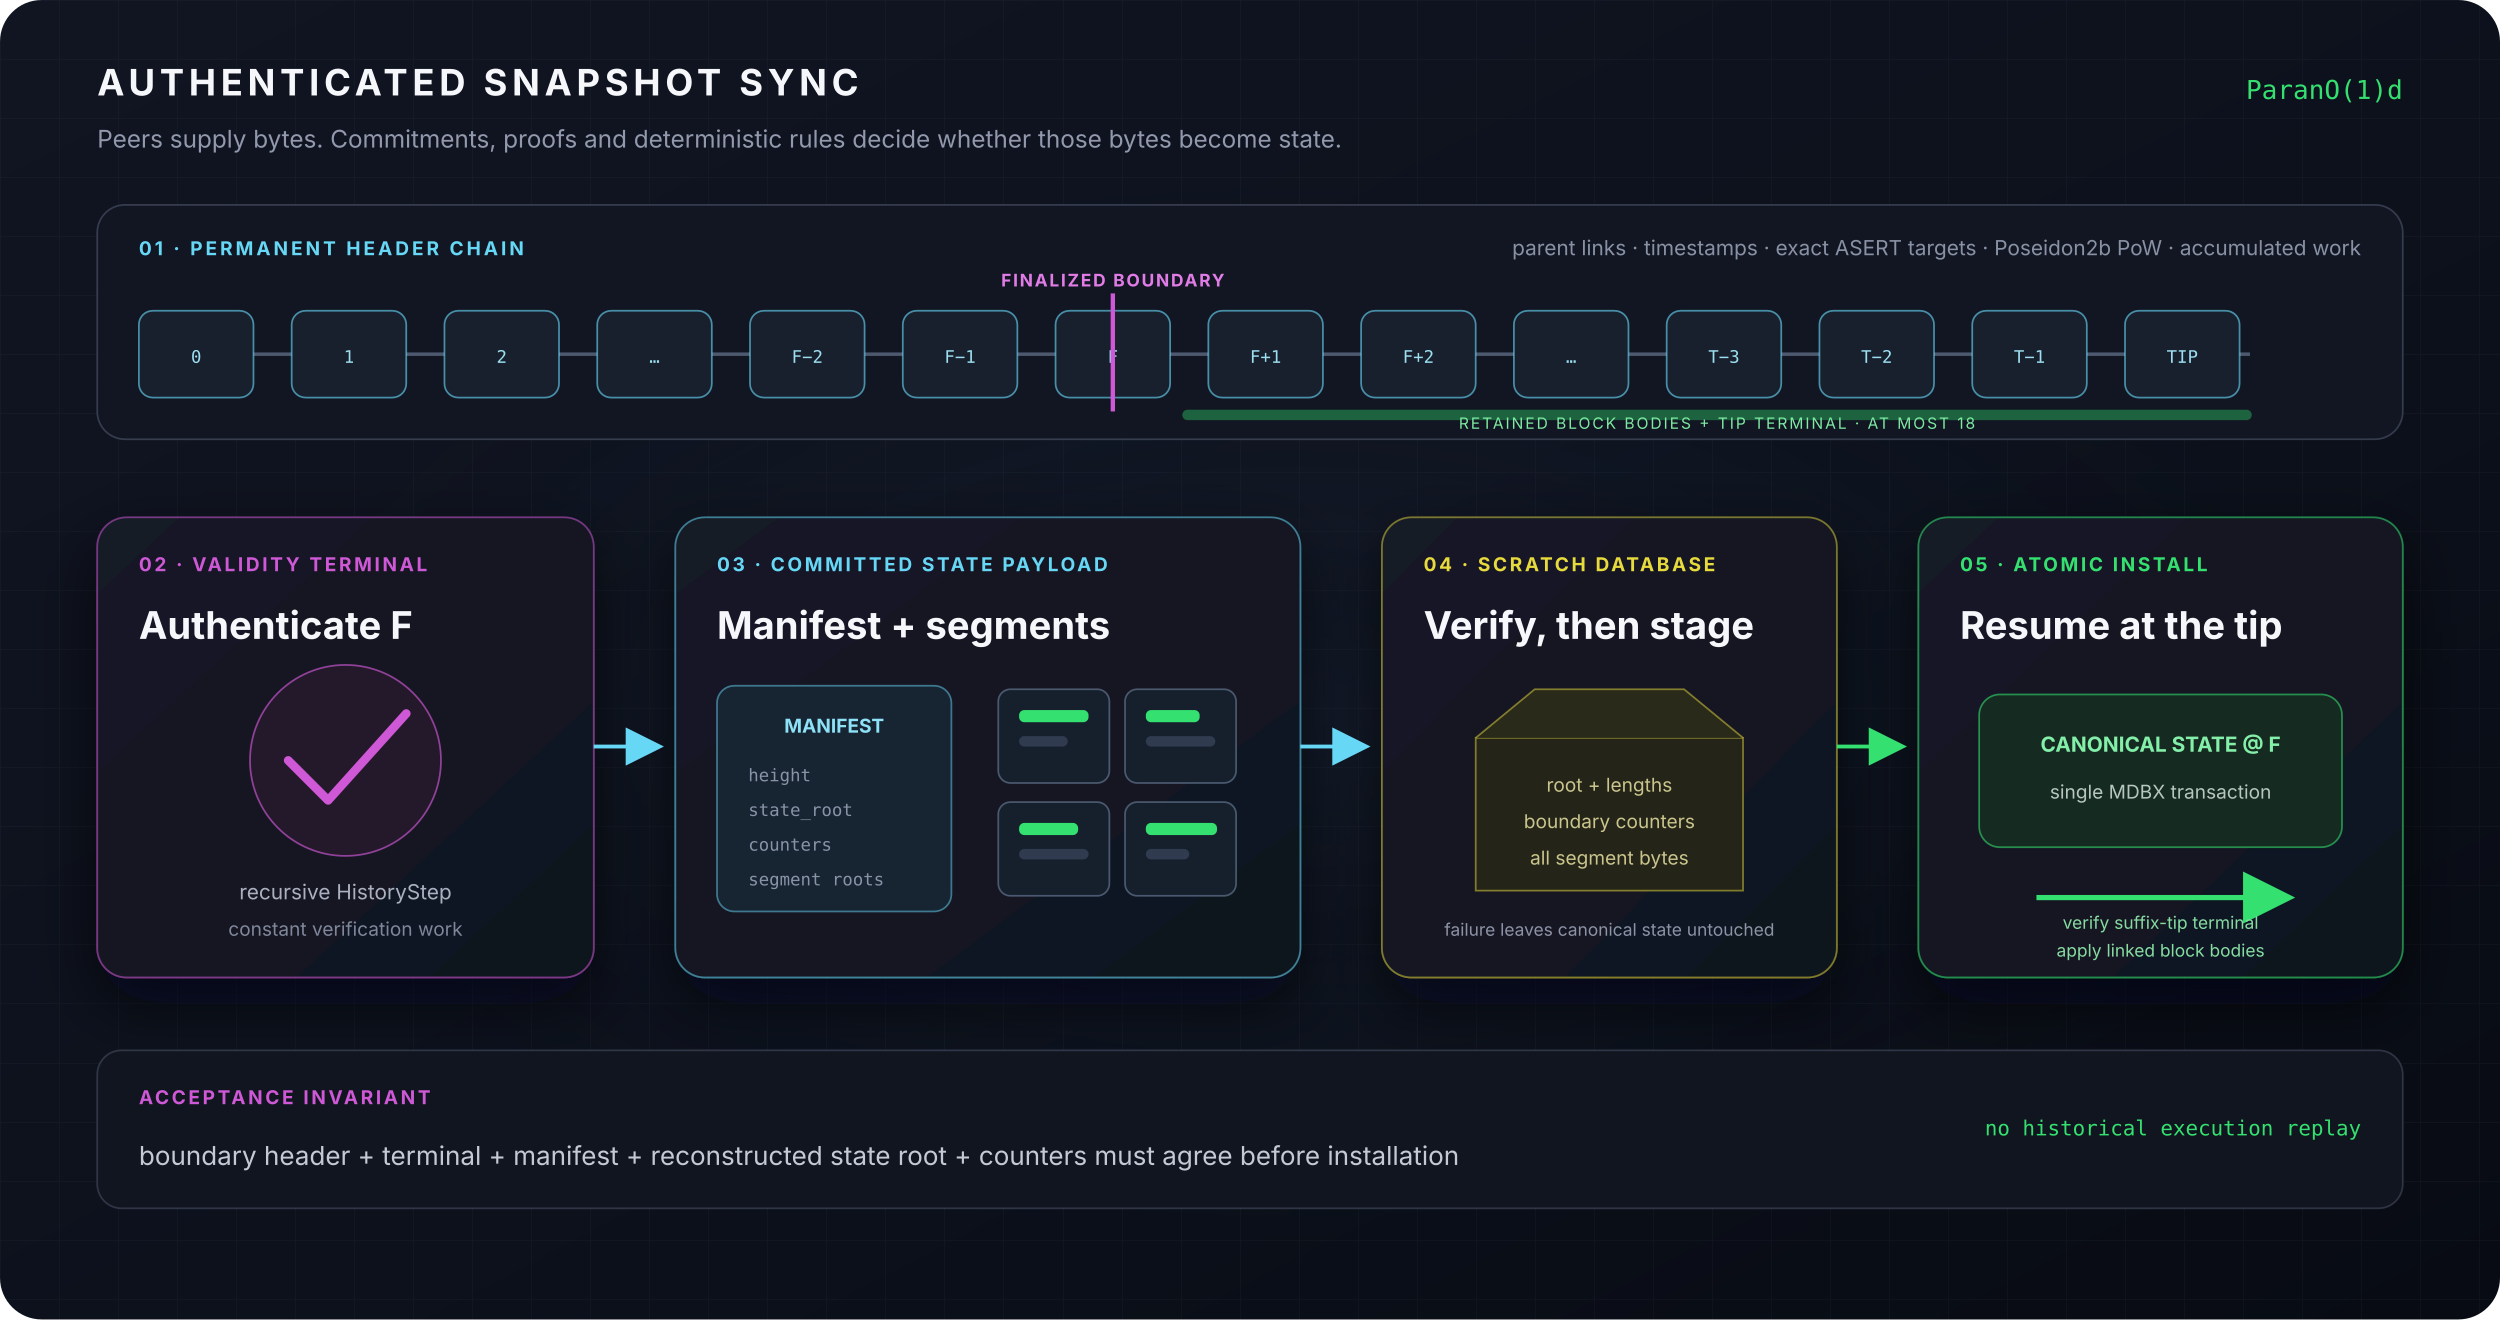
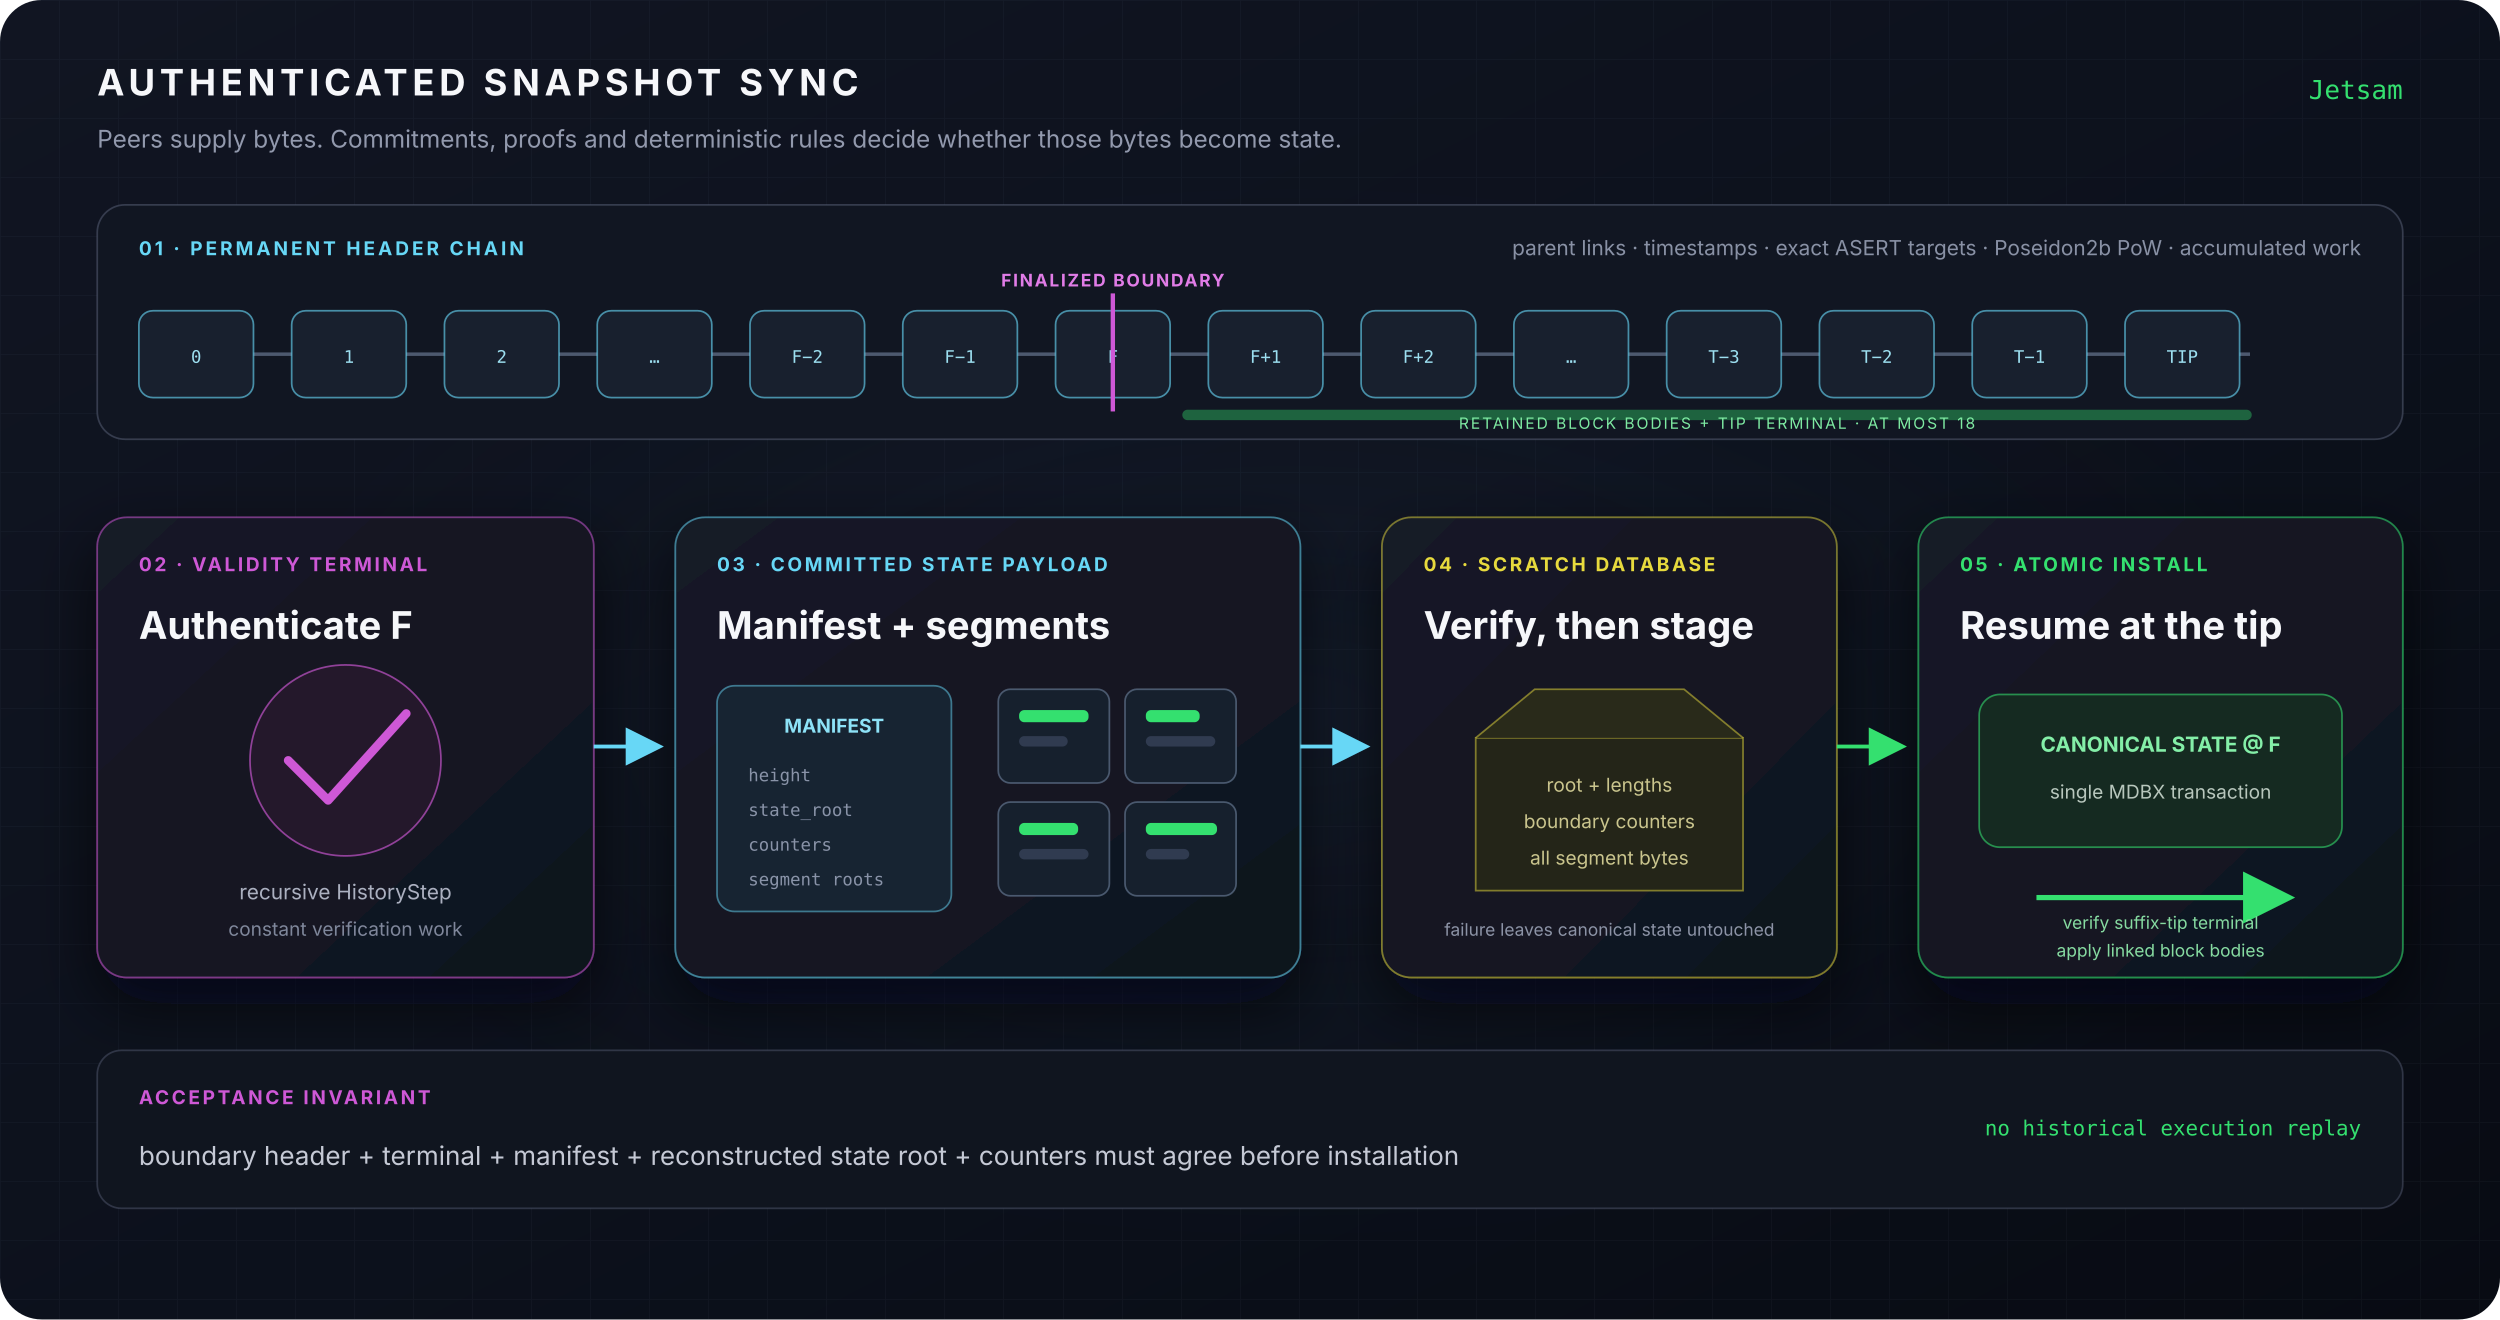
<svg xmlns="http://www.w3.org/2000/svg" viewBox="0 0 1440 760" role="img" aria-labelledby="title description">
  <defs>
    <linearGradient id="bg" x1="0" y1="0" x2="1" y2="1">
      <stop offset="0" stop-color="#111522" />
      <stop offset=".55" stop-color="#0c111c" />
      <stop offset="1" stop-color="#080b13" />
    </linearGradient>
    <linearGradient id="panel" x1="0" y1="0" x2="1" y2="1">
      <stop offset="0" stop-color="#151a27" />
      <stop offset="1" stop-color="#10141e" />
    </linearGradient>
    <radialGradient id="sceneGlow">
      <stop offset="0" stop-color="#344866" stop-opacity=".16" />
      <stop offset=".58" stop-color="#26364f" stop-opacity=".07" />
      <stop offset="1" stop-color="#090c14" stop-opacity="0" />
    </radialGradient>
    <pattern id="grid" width="34" height="34" patternUnits="userSpaceOnUse">
      <path d="M34 0H0V34" fill="none" stroke="#9db2d4" stroke-opacity=".045" />
    </pattern>
    <filter id="shadow" x="-25%" y="-25%" width="150%" height="170%">
      <feDropShadow dx="0" dy="15" stdDeviation="18" flood-color="#02040a" flood-opacity=".65" />
    </filter>
    <marker id="arrowCyan" markerWidth="10" markerHeight="10" refX="8" refY="5" orient="auto" markerUnits="strokeWidth">
      <path d="M0 0L10 5L0 10Z" fill="#67d7f6" />
    </marker>
    <marker id="arrowGreen" markerWidth="10" markerHeight="10" refX="8" refY="5" orient="auto" markerUnits="strokeWidth">
      <path d="M0 0L10 5L0 10Z" fill="#34e06f" />
    </marker>
  </defs>
  <rect width="1440" height="760" rx="24" fill="url(#bg)" />
  <rect width="1440" height="760" rx="24" fill="url(#grid)" />
  <ellipse cx="745" cy="410" rx="650" ry="330" fill="url(#sceneGlow)" />
  <g font-family="Inter, Noto Sans, ui-sans-serif, system-ui, sans-serif">
    <text x="56" y="55" fill="#f6f7fa" font-size="21" font-weight="650" letter-spacing="2.7">AUTHENTICATED SNAPSHOT SYNC</text>
    <text x="56" y="85" fill="#9299ad" font-size="14">
      Peers supply bytes. Commitments, proofs and deterministic rules decide whether those bytes become state.
    </text>
    <text x="1384" y="57" fill="#34e06f" font-size="15" text-anchor="end" font-family="ui-monospace, SFMono-Regular, Menlo, monospace">
-       ParanO(1)d
+       Jetsam
    </text>
    <rect x="56" y="118" width="1328" height="135" rx="16" fill="#111622" stroke="#596078" stroke-opacity=".52" />
    <text x="80" y="147" fill="#67d7f6" font-size="11" font-weight="700" letter-spacing="1.7">01 · PERMANENT HEADER CHAIN</text>
    <text x="1360" y="147" fill="#8991a5" font-size="12" text-anchor="end">
      parent links · timestamps · exact ASERT targets · Poseidon2b PoW · accumulated work
    </text>
    <path d="M92 204H1296" stroke="#4d596f" stroke-width="2" />
    <g fill="#18202e" stroke="#67d7f6" stroke-opacity=".62">
      <rect x="80" y="179" width="66" height="50" rx="8" />
      <rect x="168" y="179" width="66" height="50" rx="8" />
      <rect x="256" y="179" width="66" height="50" rx="8" />
      <rect x="344" y="179" width="66" height="50" rx="8" />
      <rect x="432" y="179" width="66" height="50" rx="8" />
      <rect x="520" y="179" width="66" height="50" rx="8" />
      <rect x="608" y="179" width="66" height="50" rx="8" />
      <rect x="696" y="179" width="66" height="50" rx="8" />
      <rect x="784" y="179" width="66" height="50" rx="8" />
      <rect x="872" y="179" width="66" height="50" rx="8" />
      <rect x="960" y="179" width="66" height="50" rx="8" />
      <rect x="1048" y="179" width="66" height="50" rx="8" />
      <rect x="1136" y="179" width="66" height="50" rx="8" />
      <rect x="1224" y="179" width="66" height="50" rx="8" />
    </g>
    <g fill="#9cdff0" font-size="10" font-family="ui-monospace, SFMono-Regular, Menlo, monospace" text-anchor="middle">
      <text x="113" y="209">0</text>
      <text x="201" y="209">1</text>
      <text x="289" y="209">2</text>
      <text x="377" y="209">…</text>
      <text x="465" y="209">F−2</text>
      <text x="553" y="209">F−1</text>
      <text x="641" y="209">F</text>
      <text x="729" y="209">F+1</text>
      <text x="817" y="209">F+2</text>
      <text x="905" y="209">…</text>
      <text x="993" y="209">T−3</text>
      <text x="1081" y="209">T−2</text>
      <text x="1169" y="209">T−1</text>
      <text x="1257" y="209">TIP</text>
    </g>
    <path d="M641 169V237" stroke="#ce58d6" stroke-width="2.5" />
    <text x="641" y="165" fill="#e17ce7" font-size="10" font-weight="700" text-anchor="middle" letter-spacing="1">FINALIZED BOUNDARY</text>
    <path d="M684 239H1294" stroke="#34e06f" stroke-opacity=".38" stroke-width="6" stroke-linecap="round" />
    <text x="989" y="247" fill="#7eeaa2" font-size="9" text-anchor="middle" letter-spacing="1.1">RETAINED BLOCK BODIES + TIP TERMINAL · AT MOST 18</text>
    <g filter="url(#shadow)">
      <rect x="56" y="298" width="286" height="265" rx="17" fill="url(#panel)" stroke="#ce58d6" stroke-opacity=".52" />
    </g>
    <text x="80" y="329" fill="#ce58d6" font-size="11" font-weight="700" letter-spacing="1.5">02 · VALIDITY TERMINAL</text>
    <text x="80" y="368" fill="#f6f7fa" font-size="22" font-weight="650">
      Authenticate F
    </text>
    <circle cx="199" cy="438" r="55" fill="#24182b" stroke="#ce58d6" stroke-opacity=".65" />
    <path d="M166 438L189 461L234 411" fill="none" stroke="#ce58d6" stroke-width="5" stroke-linecap="round" stroke-linejoin="round" />
    <text x="199" y="518" fill="#abb0c0" font-size="12" text-anchor="middle">
      recursive HistoryStep
    </text>
    <text x="199" y="539" fill="#7f879b" font-size="11" text-anchor="middle">
      constant verification work
    </text>
    <g filter="url(#shadow)">
      <rect x="389" y="298" width="360" height="265" rx="17" fill="url(#panel)" stroke="#67d7f6" stroke-opacity=".52" />
    </g>
    <text x="413" y="329" fill="#67d7f6" font-size="11" font-weight="700" letter-spacing="1.5">03 · COMMITTED STATE PAYLOAD</text>
    <text x="413" y="368" fill="#f6f7fa" font-size="22" font-weight="650">
      Manifest + segments
    </text>
    <rect x="413" y="395" width="135" height="130" rx="10" fill="#172432" stroke="#67d7f6" stroke-opacity=".50" />
    <text x="480.5" y="422" fill="#8de2f7" font-size="11" text-anchor="middle" font-weight="700">MANIFEST</text>
    <g fill="#8993a8" font-size="10" font-family="ui-monospace, SFMono-Regular, Menlo, monospace">
      <text x="431" y="450">height</text>
      <text x="431" y="470">state_root</text>
      <text x="431" y="490">counters</text>
      <text x="431" y="510">segment roots</text>
    </g>
    <g transform="translate(575 397)">
      <g fill="#16202d" stroke="#5f7189" stroke-opacity=".72">
        <rect x="0" y="0" width="64" height="54" rx="7" />
        <rect x="73" y="0" width="64" height="54" rx="7" />
        <rect x="0" y="65" width="64" height="54" rx="7" />
        <rect x="73" y="65" width="64" height="54" rx="7" />
      </g>
      <g fill="#34e06f">
        <rect x="12" y="12" width="40" height="7" rx="3" />
        <rect x="85" y="12" width="31" height="7" rx="3" />
        <rect x="12" y="77" width="34" height="7" rx="3" />
        <rect x="85" y="77" width="41" height="7" rx="3" />
      </g>
      <g fill="#303b50">
        <rect x="12" y="27" width="28" height="6" rx="3" />
        <rect x="85" y="27" width="40" height="6" rx="3" />
        <rect x="12" y="92" width="40" height="6" rx="3" />
        <rect x="85" y="92" width="25" height="6" rx="3" />
      </g>
    </g>
    <g filter="url(#shadow)">
      <rect x="796" y="298" width="262" height="265" rx="17" fill="url(#panel)" stroke="#e7da3d" stroke-opacity=".48" />
    </g>
    <text x="820" y="329" fill="#e7da3d" font-size="11" font-weight="700" letter-spacing="1.5">04 · SCRATCH DATABASE</text>
    <text x="820" y="368" fill="#f6f7fa" font-size="22" font-weight="650">
      Verify, then stage
    </text>
    <path d="M850 425H1004V513H850Z" fill="#242518" stroke="#e7da3d" stroke-opacity=".50" />
    <path d="M850 425L884 397H970L1004 425" fill="#292a1a" stroke="#e7da3d" stroke-opacity=".50" />
    <g fill="#cac58d" font-size="11" text-anchor="middle">
      <text x="927" y="456">root + lengths</text>
      <text x="927" y="477">boundary counters</text>
      <text x="927" y="498">all segment bytes</text>
    </g>
    <text x="927" y="539" fill="#8c93a6" font-size="10" text-anchor="middle">
      failure leaves canonical state untouched
    </text>
    <g filter="url(#shadow)">
      <rect x="1105" y="298" width="279" height="265" rx="17" fill="url(#panel)" stroke="#34e06f" stroke-opacity=".55" />
    </g>
    <text x="1129" y="329" fill="#34e06f" font-size="11" font-weight="700" letter-spacing="1.5">05 · ATOMIC INSTALL</text>
    <text x="1129" y="368" fill="#f6f7fa" font-size="22" font-weight="650">
      Resume at the tip
    </text>
    <rect x="1140" y="400" width="209" height="88" rx="12" fill="#152a21" stroke="#34e06f" stroke-opacity=".58" />
    <text x="1244.5" y="433" fill="#84efa8" font-size="12" text-anchor="middle" font-weight="700">CANONICAL STATE @ F</text>
    <text x="1244.5" y="460" fill="#b8c7bd" font-size="11" text-anchor="middle">single MDBX transaction</text>
    <path d="M1173 517H1316" stroke="#34e06f" stroke-width="3" marker-end="url(#arrowGreen)" />
    <text x="1244.5" y="535" fill="#86dba1" font-size="10" text-anchor="middle">verify suffix-tip terminal</text>
    <text x="1244.5" y="551" fill="#86dba1" font-size="10" text-anchor="middle">apply linked block bodies</text>
    <path d="M342 430H378" stroke="#67d7f6" stroke-width="2.2" marker-end="url(#arrowCyan)" />
    <path d="M749 430H785" stroke="#67d7f6" stroke-width="2.2" marker-end="url(#arrowCyan)" />
    <path d="M1058 430H1094" stroke="#34e06f" stroke-width="2.2" marker-end="url(#arrowGreen)" />
    <rect x="56" y="605" width="1328" height="91" rx="14" fill="#10151f" stroke="#596078" stroke-opacity=".45" />
    <text x="80" y="636" fill="#ce58d6" font-size="11" font-weight="700" letter-spacing="1.5">ACCEPTANCE INVARIANT</text>
    <text x="80" y="671" fill="#c5c9d5" font-size="15">
      boundary header + terminal + manifest + reconstructed state root + counters must agree before installation
    </text>
    <text x="1360" y="654" fill="#34e06f" font-size="12" text-anchor="end" font-family="ui-monospace, SFMono-Regular, Menlo, monospace">
      no historical execution replay
    </text>
  </g>
</svg>
